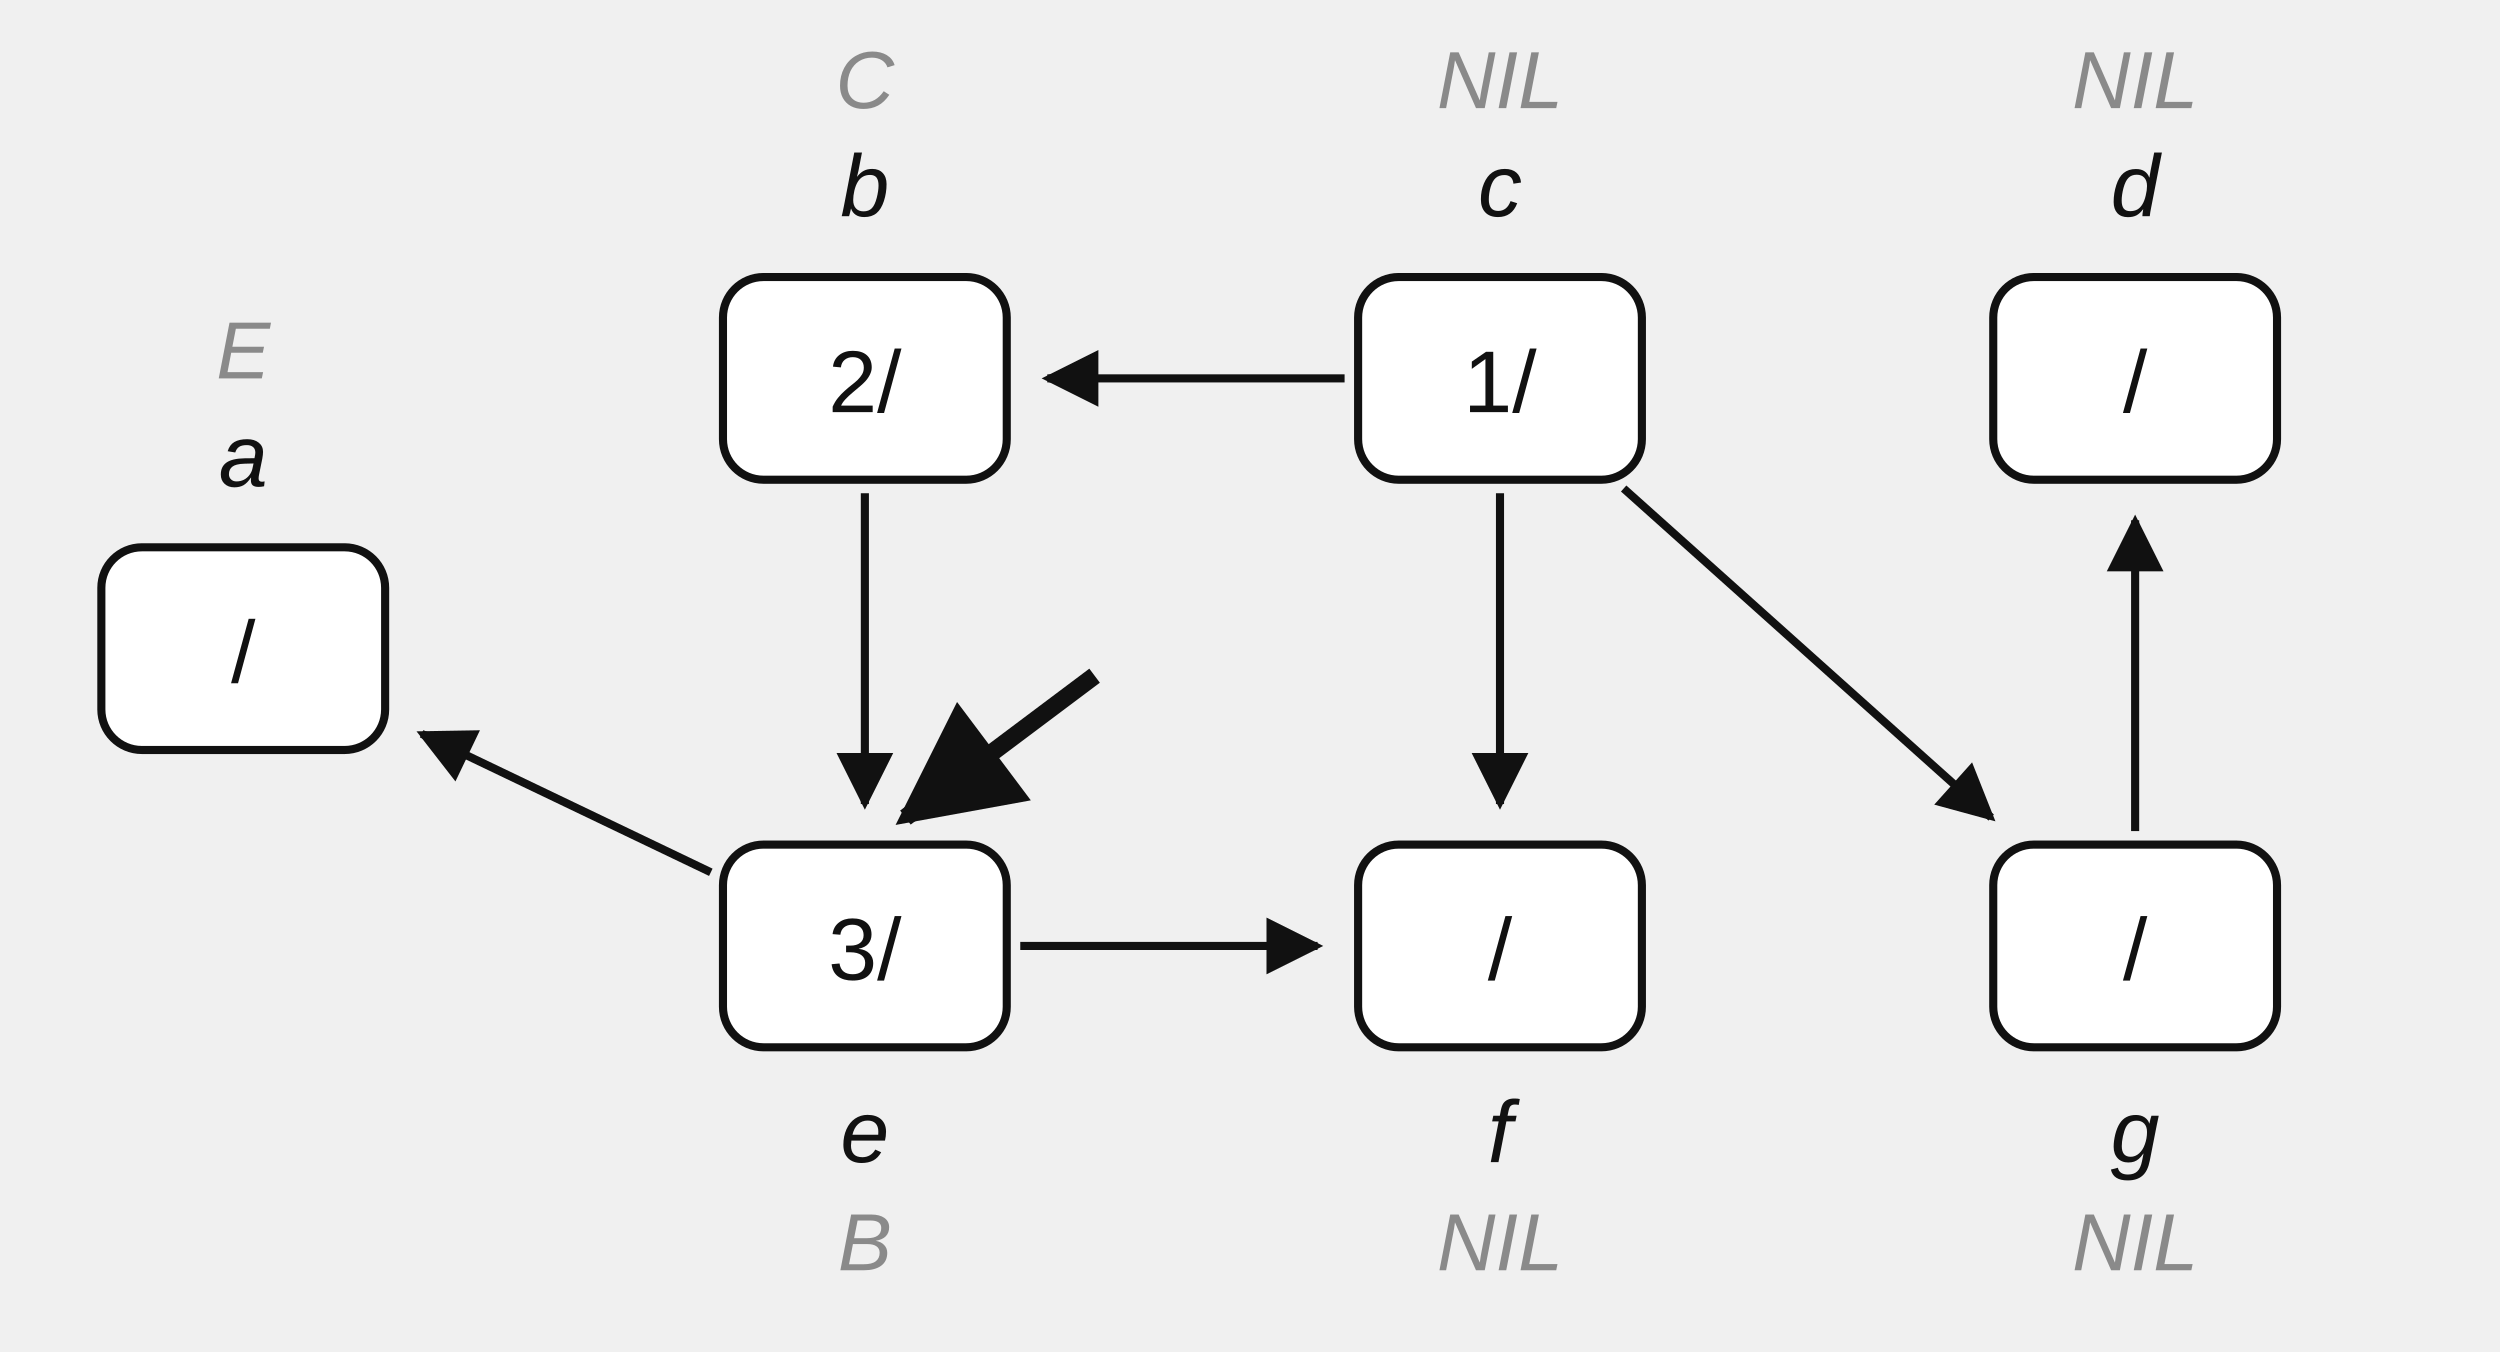
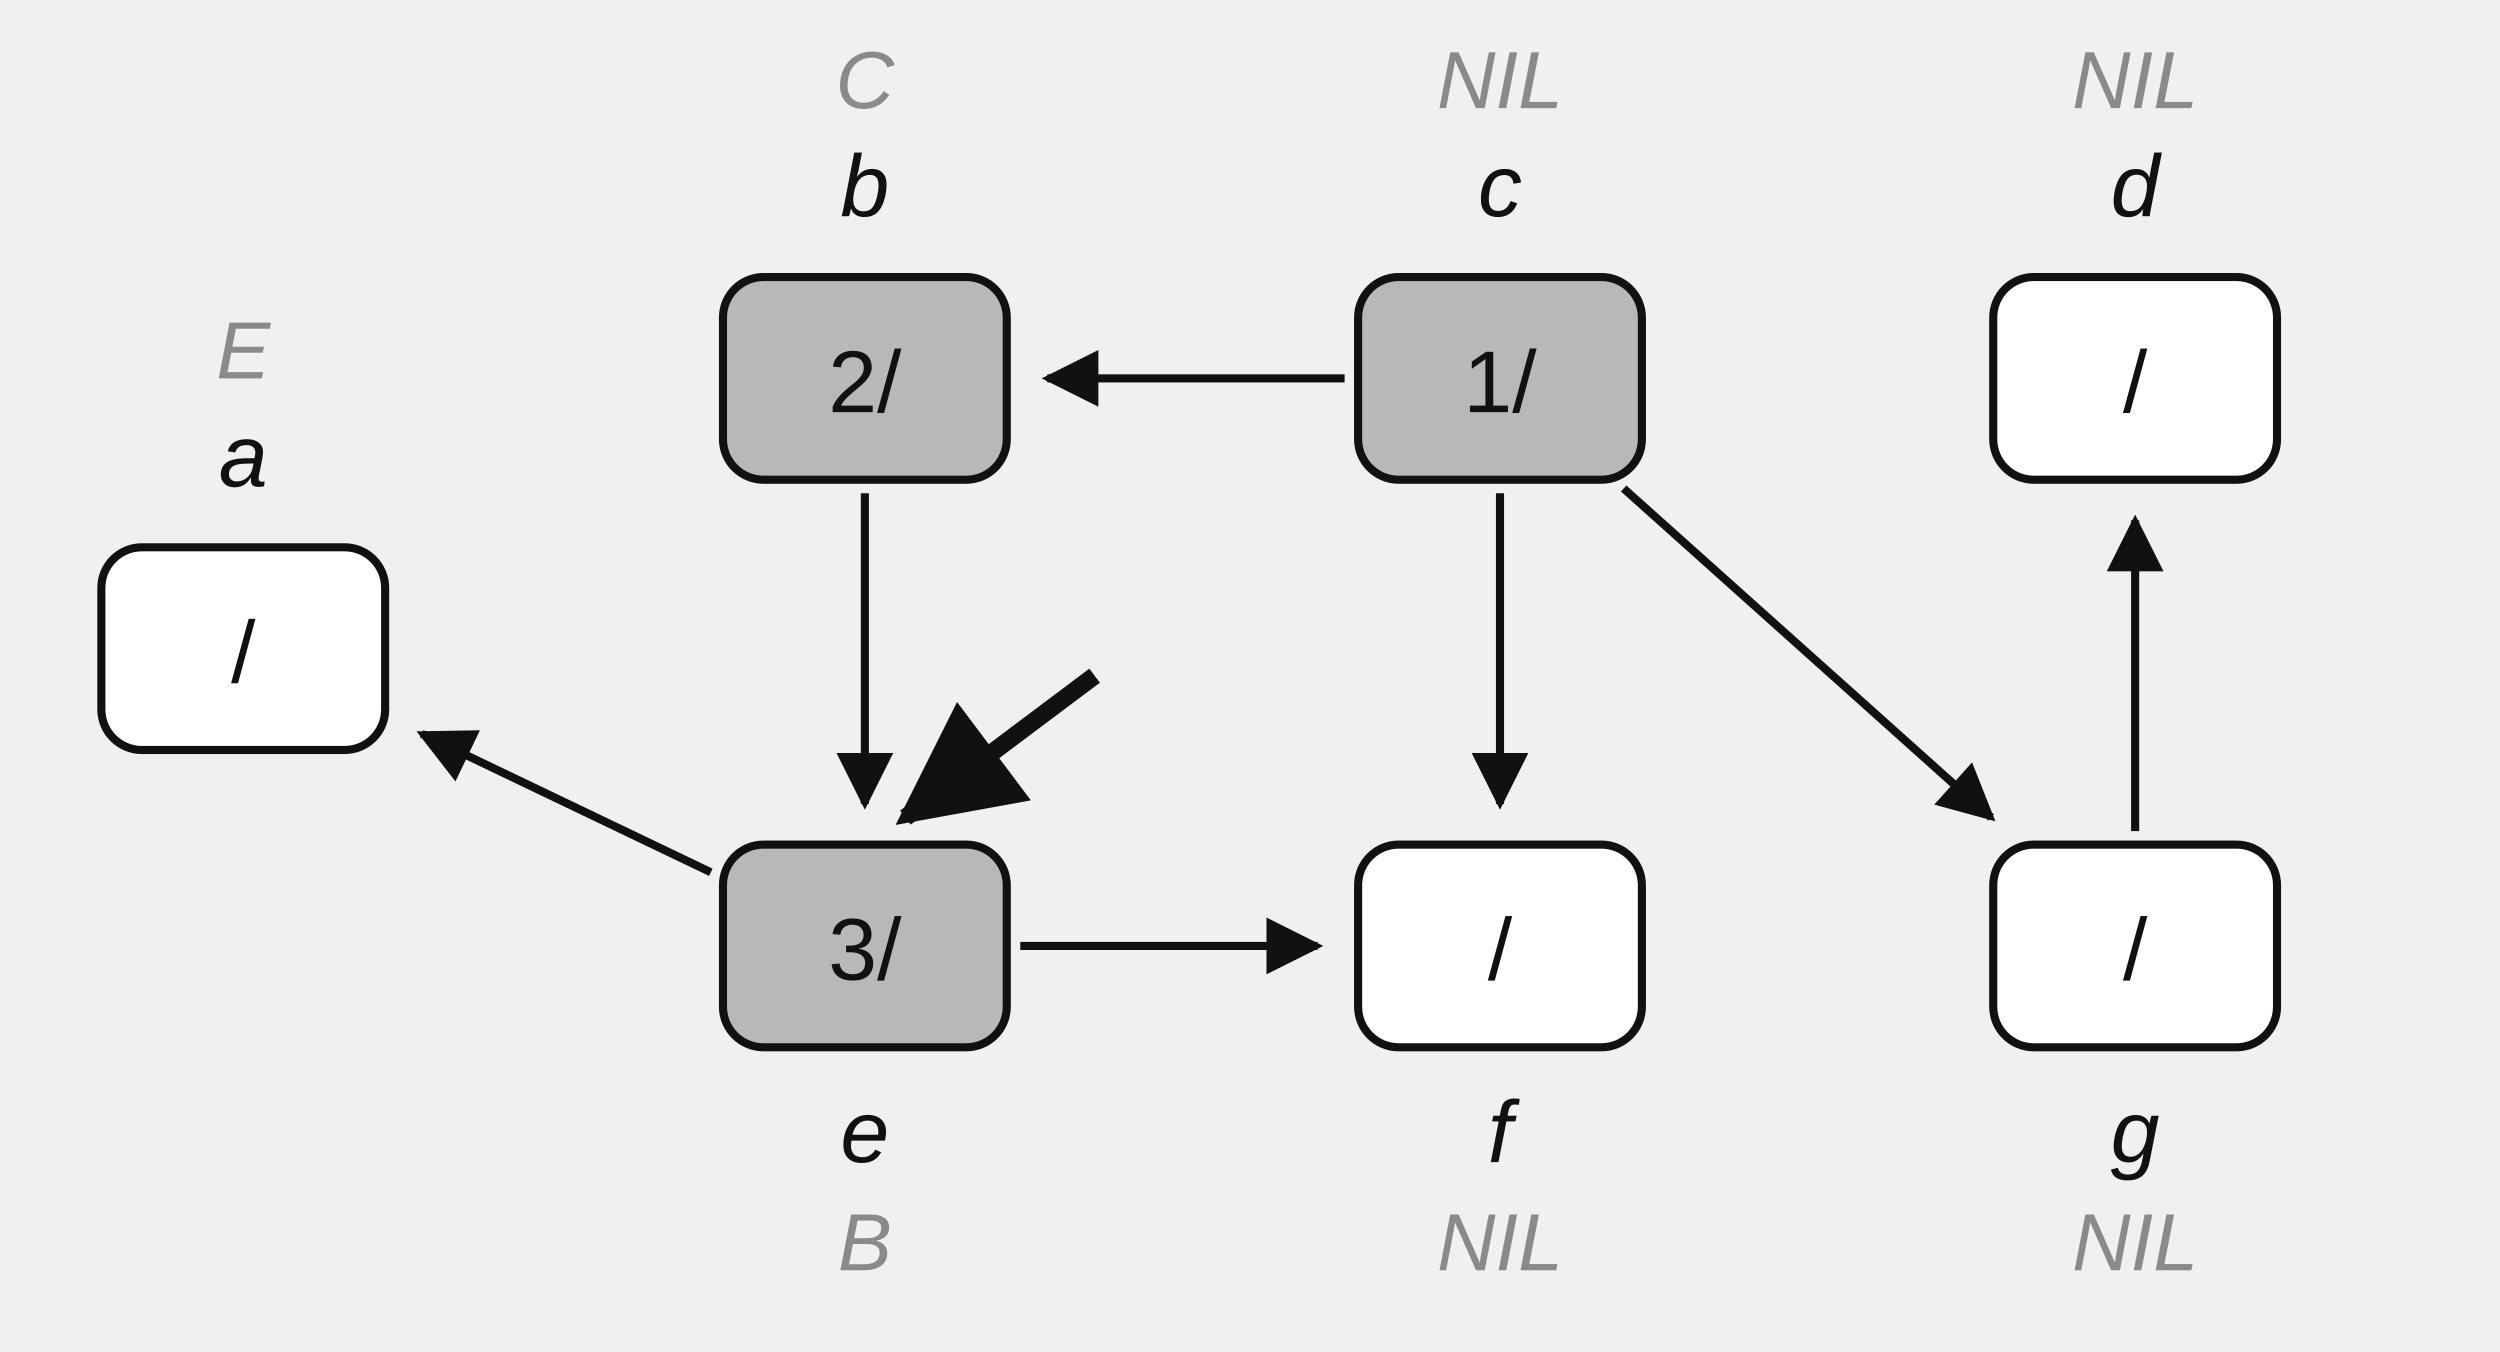
<svg xmlns="http://www.w3.org/2000/svg" viewBox="0 0 370 200" width="370" height="200" font-family="Arial, Helvetica, sans-serif">
  <defs>
    <marker id="a" viewBox="0 0 10 10" refX="9" refY="5" markerWidth="7" markerHeight="7" orient="auto-start-reverse">
      <path d="M 0 0 L 10 5 L 0 10 z" fill="#111" />
    </marker>
  </defs>
  <line x1="199.0" y1="56.0" x2="155.0" y2="56.0" stroke="#111" stroke-width="1.2" marker-end="url(#a)" />
  <line x1="222.0" y1="73.0" x2="222.0" y2="119.0" stroke="#111" stroke-width="1.2" marker-end="url(#a)" />
  <line x1="240.3" y1="72.3" x2="294.7" y2="121.0" stroke="#111" stroke-width="1.2" marker-end="url(#a)" />
  <line x1="128.0" y1="73.0" x2="128.0" y2="119.0" stroke="#111" stroke-width="1.2" marker-end="url(#a)" />
  <line x1="105.2" y1="129.1" x2="62.4" y2="108.6" stroke="#111" stroke-width="1.2" marker-end="url(#a)" />
  <line x1="151.0" y1="140.0" x2="195.0" y2="140.0" stroke="#111" stroke-width="1.2" marker-end="url(#a)" />
  <line x1="316.0" y1="123.0" x2="316.0" y2="77.0" stroke="#111" stroke-width="1.2" marker-end="url(#a)" />
  <rect x="15.0" y="81.0" width="42" height="30" rx="6" fill="#fff" stroke="#111" stroke-width="1.2" />
  <text x="36" y="101" text-anchor="middle" font-size="13" fill="#111" font-weight="normal" font-style="normal">/</text>
  <text x="36" y="72" text-anchor="middle" font-size="13" fill="#111" font-weight="normal" font-style="italic">a</text>
  <text x="36" y="56" text-anchor="middle" font-size="12" fill="#8a8a8a" font-weight="normal" font-style="italic">E</text>
-   <rect x="107.0" y="41.0" width="42" height="30" rx="6" fill="#fff" stroke="#111" stroke-width="1.2" />
+   <rect x="107.0" y="41.0" width="42" height="30" rx="6" fill="#b8b8b8" stroke="#111" stroke-width="1.2" />
  <text x="128" y="61" text-anchor="middle" font-size="13" fill="#111" font-weight="normal" font-style="normal">2/</text>
  <text x="128" y="32" text-anchor="middle" font-size="13" fill="#111" font-weight="normal" font-style="italic">b</text>
  <text x="128" y="16" text-anchor="middle" font-size="12" fill="#8a8a8a" font-weight="normal" font-style="italic">C</text>
-   <rect x="201.0" y="41.0" width="42" height="30" rx="6" fill="#fff" stroke="#111" stroke-width="1.2" />
+   <rect x="201.0" y="41.0" width="42" height="30" rx="6" fill="#b8b8b8" stroke="#111" stroke-width="1.2" />
  <text x="222" y="61" text-anchor="middle" font-size="13" fill="#111" font-weight="normal" font-style="normal">1/</text>
  <text x="222" y="32" text-anchor="middle" font-size="13" fill="#111" font-weight="normal" font-style="italic">c</text>
  <text x="222" y="16" text-anchor="middle" font-size="12" fill="#8a8a8a" font-weight="normal" font-style="italic">NIL</text>
  <rect x="295.0" y="41.0" width="42" height="30" rx="6" fill="#fff" stroke="#111" stroke-width="1.2" />
  <text x="316" y="61" text-anchor="middle" font-size="13" fill="#111" font-weight="normal" font-style="normal">/</text>
  <text x="316" y="32" text-anchor="middle" font-size="13" fill="#111" font-weight="normal" font-style="italic">d</text>
  <text x="316" y="16" text-anchor="middle" font-size="12" fill="#8a8a8a" font-weight="normal" font-style="italic">NIL</text>
-   <rect x="107.0" y="125.0" width="42" height="30" rx="6" fill="#fff" stroke="#111" stroke-width="1.2" />
+   <rect x="107.0" y="125.0" width="42" height="30" rx="6" fill="#b8b8b8" stroke="#111" stroke-width="1.2" />
  <text x="128" y="145" text-anchor="middle" font-size="13" fill="#111" font-weight="normal" font-style="normal">3/</text>
  <text x="128" y="172" text-anchor="middle" font-size="13" fill="#111" font-weight="normal" font-style="italic">e</text>
  <text x="128" y="188" text-anchor="middle" font-size="12" fill="#8a8a8a" font-weight="normal" font-style="italic">B</text>
  <rect x="201.0" y="125.0" width="42" height="30" rx="6" fill="#fff" stroke="#111" stroke-width="1.2" />
  <text x="222" y="145" text-anchor="middle" font-size="13" fill="#111" font-weight="normal" font-style="normal">/</text>
  <text x="222" y="172" text-anchor="middle" font-size="13" fill="#111" font-weight="normal" font-style="italic">f</text>
  <text x="222" y="188" text-anchor="middle" font-size="12" fill="#8a8a8a" font-weight="normal" font-style="italic">NIL</text>
  <rect x="295.0" y="125.0" width="42" height="30" rx="6" fill="#fff" stroke="#111" stroke-width="1.2" />
  <text x="316" y="145" text-anchor="middle" font-size="13" fill="#111" font-weight="normal" font-style="normal">/</text>
  <text x="316" y="172" text-anchor="middle" font-size="13" fill="#111" font-weight="normal" font-style="italic">g</text>
  <text x="316" y="188" text-anchor="middle" font-size="12" fill="#8a8a8a" font-weight="normal" font-style="italic">NIL</text>
  <path d="M 162 100 L 134 121.0" stroke="#111" stroke-width="2.6" marker-end="url(#a)" />
</svg>
